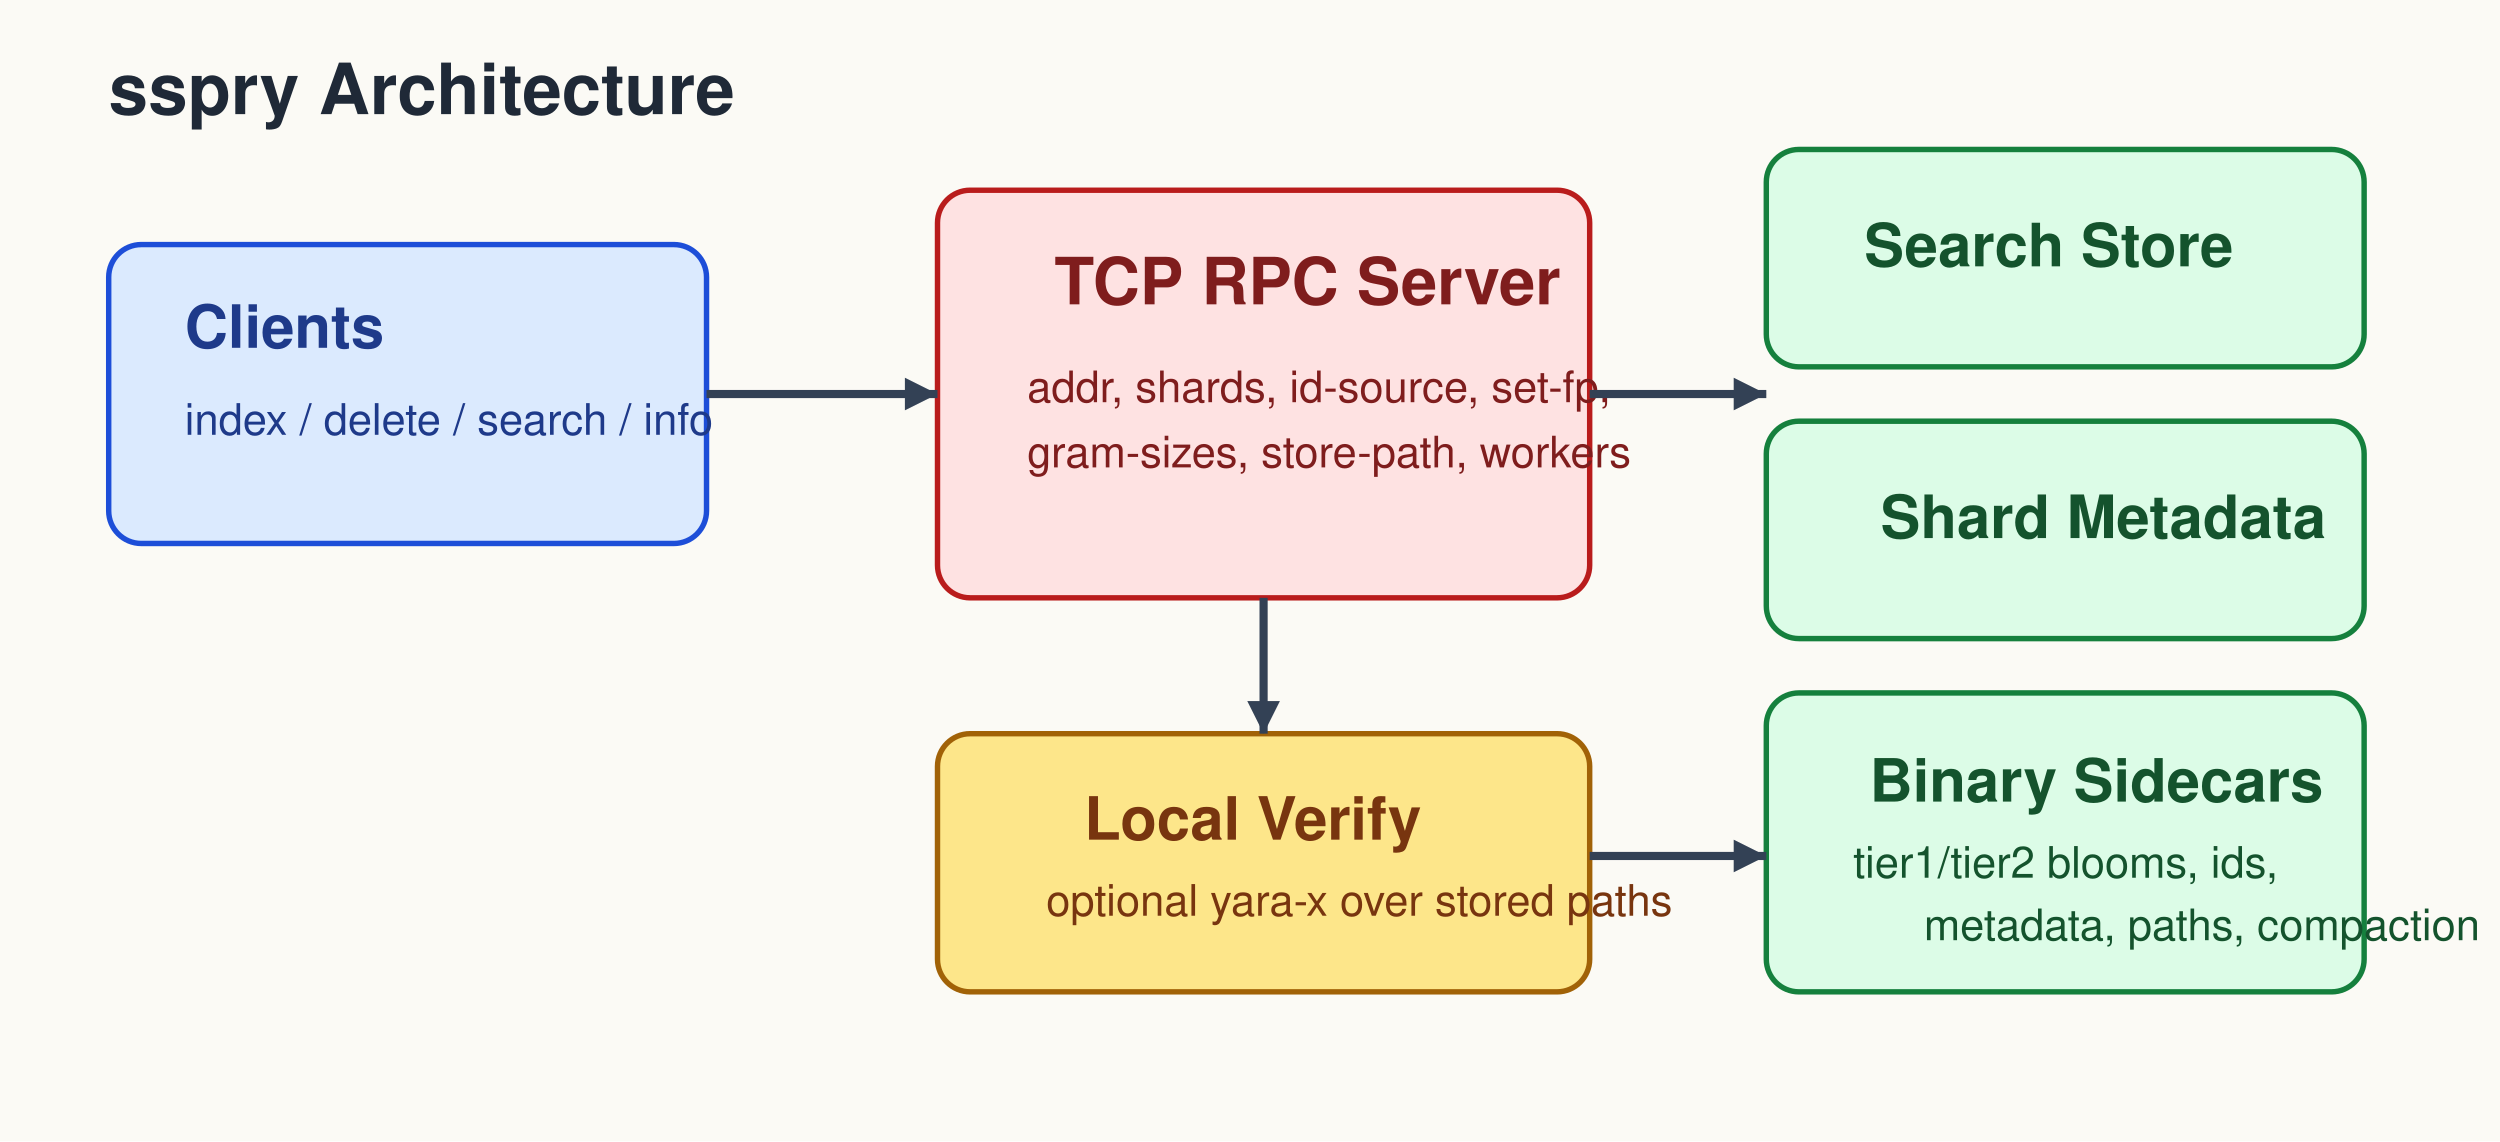
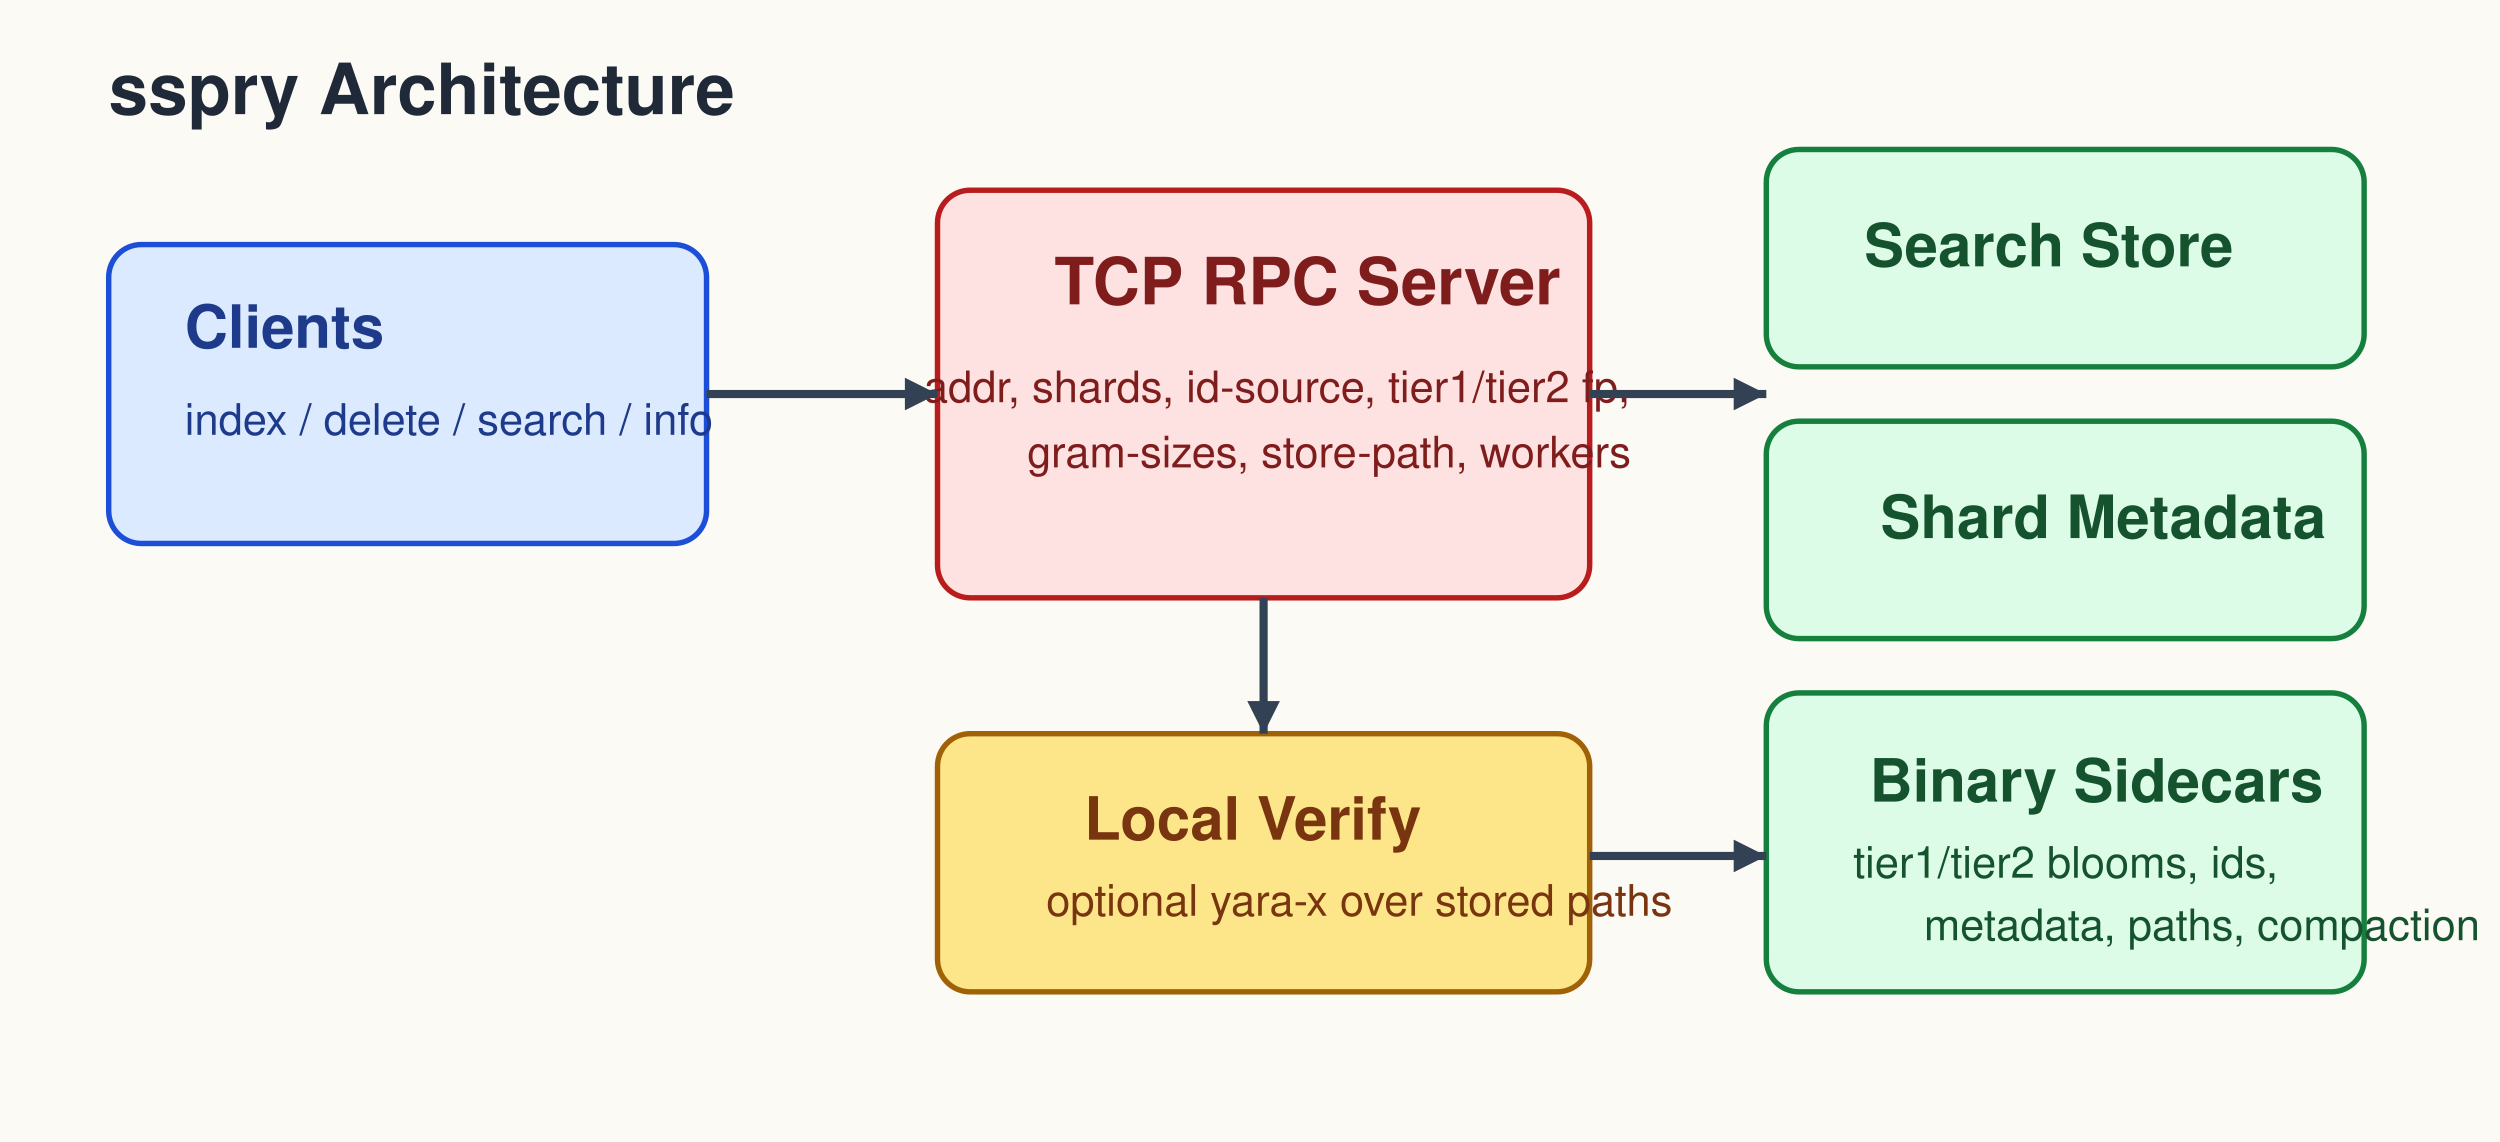
<svg xmlns="http://www.w3.org/2000/svg" width="920" height="420" viewBox="0 0 920 420">
  <rect width="920" height="420" fill="#fbfaf5" />
  <text x="40" y="42" font-family="Helvetica, Arial, sans-serif" font-size="26" font-weight="700" fill="#1f2937">sspry Architecture</text>
  <rect x="40" y="90" width="220" height="110" rx="12" fill="#dbeafe" stroke="#1d4ed8" stroke-width="2" />
  <text x="68" y="128" font-family="Helvetica, Arial, sans-serif" font-size="22" font-weight="700" fill="#1e3a8a">Clients</text>
  <text x="68" y="160" font-family="Helvetica, Arial, sans-serif" font-size="16" fill="#1e3a8a">index / delete / search / info</text>
  <rect x="345" y="70" width="240" height="150" rx="12" fill="#fee2e2" stroke="#b91c1c" stroke-width="2" />
  <text x="388" y="112" font-family="Helvetica, Arial, sans-serif" font-size="24" font-weight="700" fill="#7f1d1d">TCP RPC Server</text>
-   <text x="378" y="148" font-family="Helvetica, Arial, sans-serif" font-size="16" fill="#7f1d1d">addr, shards, id-source, set-fp,</text>
+   <text x="340" y="148" font-family="Helvetica, Arial, sans-serif" font-size="16" fill="#7f1d1d">addr, shards, id-source, tier1/tier2 fp,</text>
  <text x="378" y="172" font-family="Helvetica, Arial, sans-serif" font-size="16" fill="#7f1d1d">gram-sizes, store-path, workers</text>
  <rect x="650" y="55" width="220" height="80" rx="12" fill="#dcfce7" stroke="#15803d" stroke-width="2" />
  <text x="686" y="98" font-family="Helvetica, Arial, sans-serif" font-size="22" font-weight="700" fill="#14532d">Search Store</text>
  <rect x="650" y="155" width="220" height="80" rx="12" fill="#dcfce7" stroke="#15803d" stroke-width="2" />
  <text x="692" y="198" font-family="Helvetica, Arial, sans-serif" font-size="22" font-weight="700" fill="#14532d">Shard Metadata</text>
  <rect x="650" y="255" width="220" height="110" rx="12" fill="#dcfce7" stroke="#15803d" stroke-width="2" />
  <text x="688" y="295" font-family="Helvetica, Arial, sans-serif" font-size="22" font-weight="700" fill="#14532d">Binary Sidecars</text>
  <text x="682" y="323" font-family="Helvetica, Arial, sans-serif" font-size="16" fill="#14532d">tier1/tier2 blooms, ids,</text>
  <text x="708" y="346" font-family="Helvetica, Arial, sans-serif" font-size="16" fill="#14532d">metadata, paths, compaction</text>
  <rect x="345" y="270" width="240" height="95" rx="12" fill="#fde68a" stroke="#a16207" stroke-width="2" />
  <text x="399" y="309" font-family="Helvetica, Arial, sans-serif" font-size="22" font-weight="700" fill="#78350f">Local Verify</text>
  <text x="385" y="337" font-family="Helvetica, Arial, sans-serif" font-size="16" fill="#78350f">optional yara-x over stored paths</text>
  <path d="M260 145 H345" stroke="#334155" stroke-width="3" fill="none" />
  <polygon points="345,145 333,139 333,151" fill="#334155" />
  <path d="M585 145 H650" stroke="#334155" stroke-width="3" fill="none" />
  <polygon points="650,145 638,139 638,151" fill="#334155" />
  <path d="M585 315 H650" stroke="#334155" stroke-width="3" fill="none" />
  <polygon points="650,315 638,309 638,321" fill="#334155" />
  <path d="M465 220 V270" stroke="#334155" stroke-width="3" fill="none" />
  <polygon points="465,270 459,258 471,258" fill="#334155" />
</svg>
